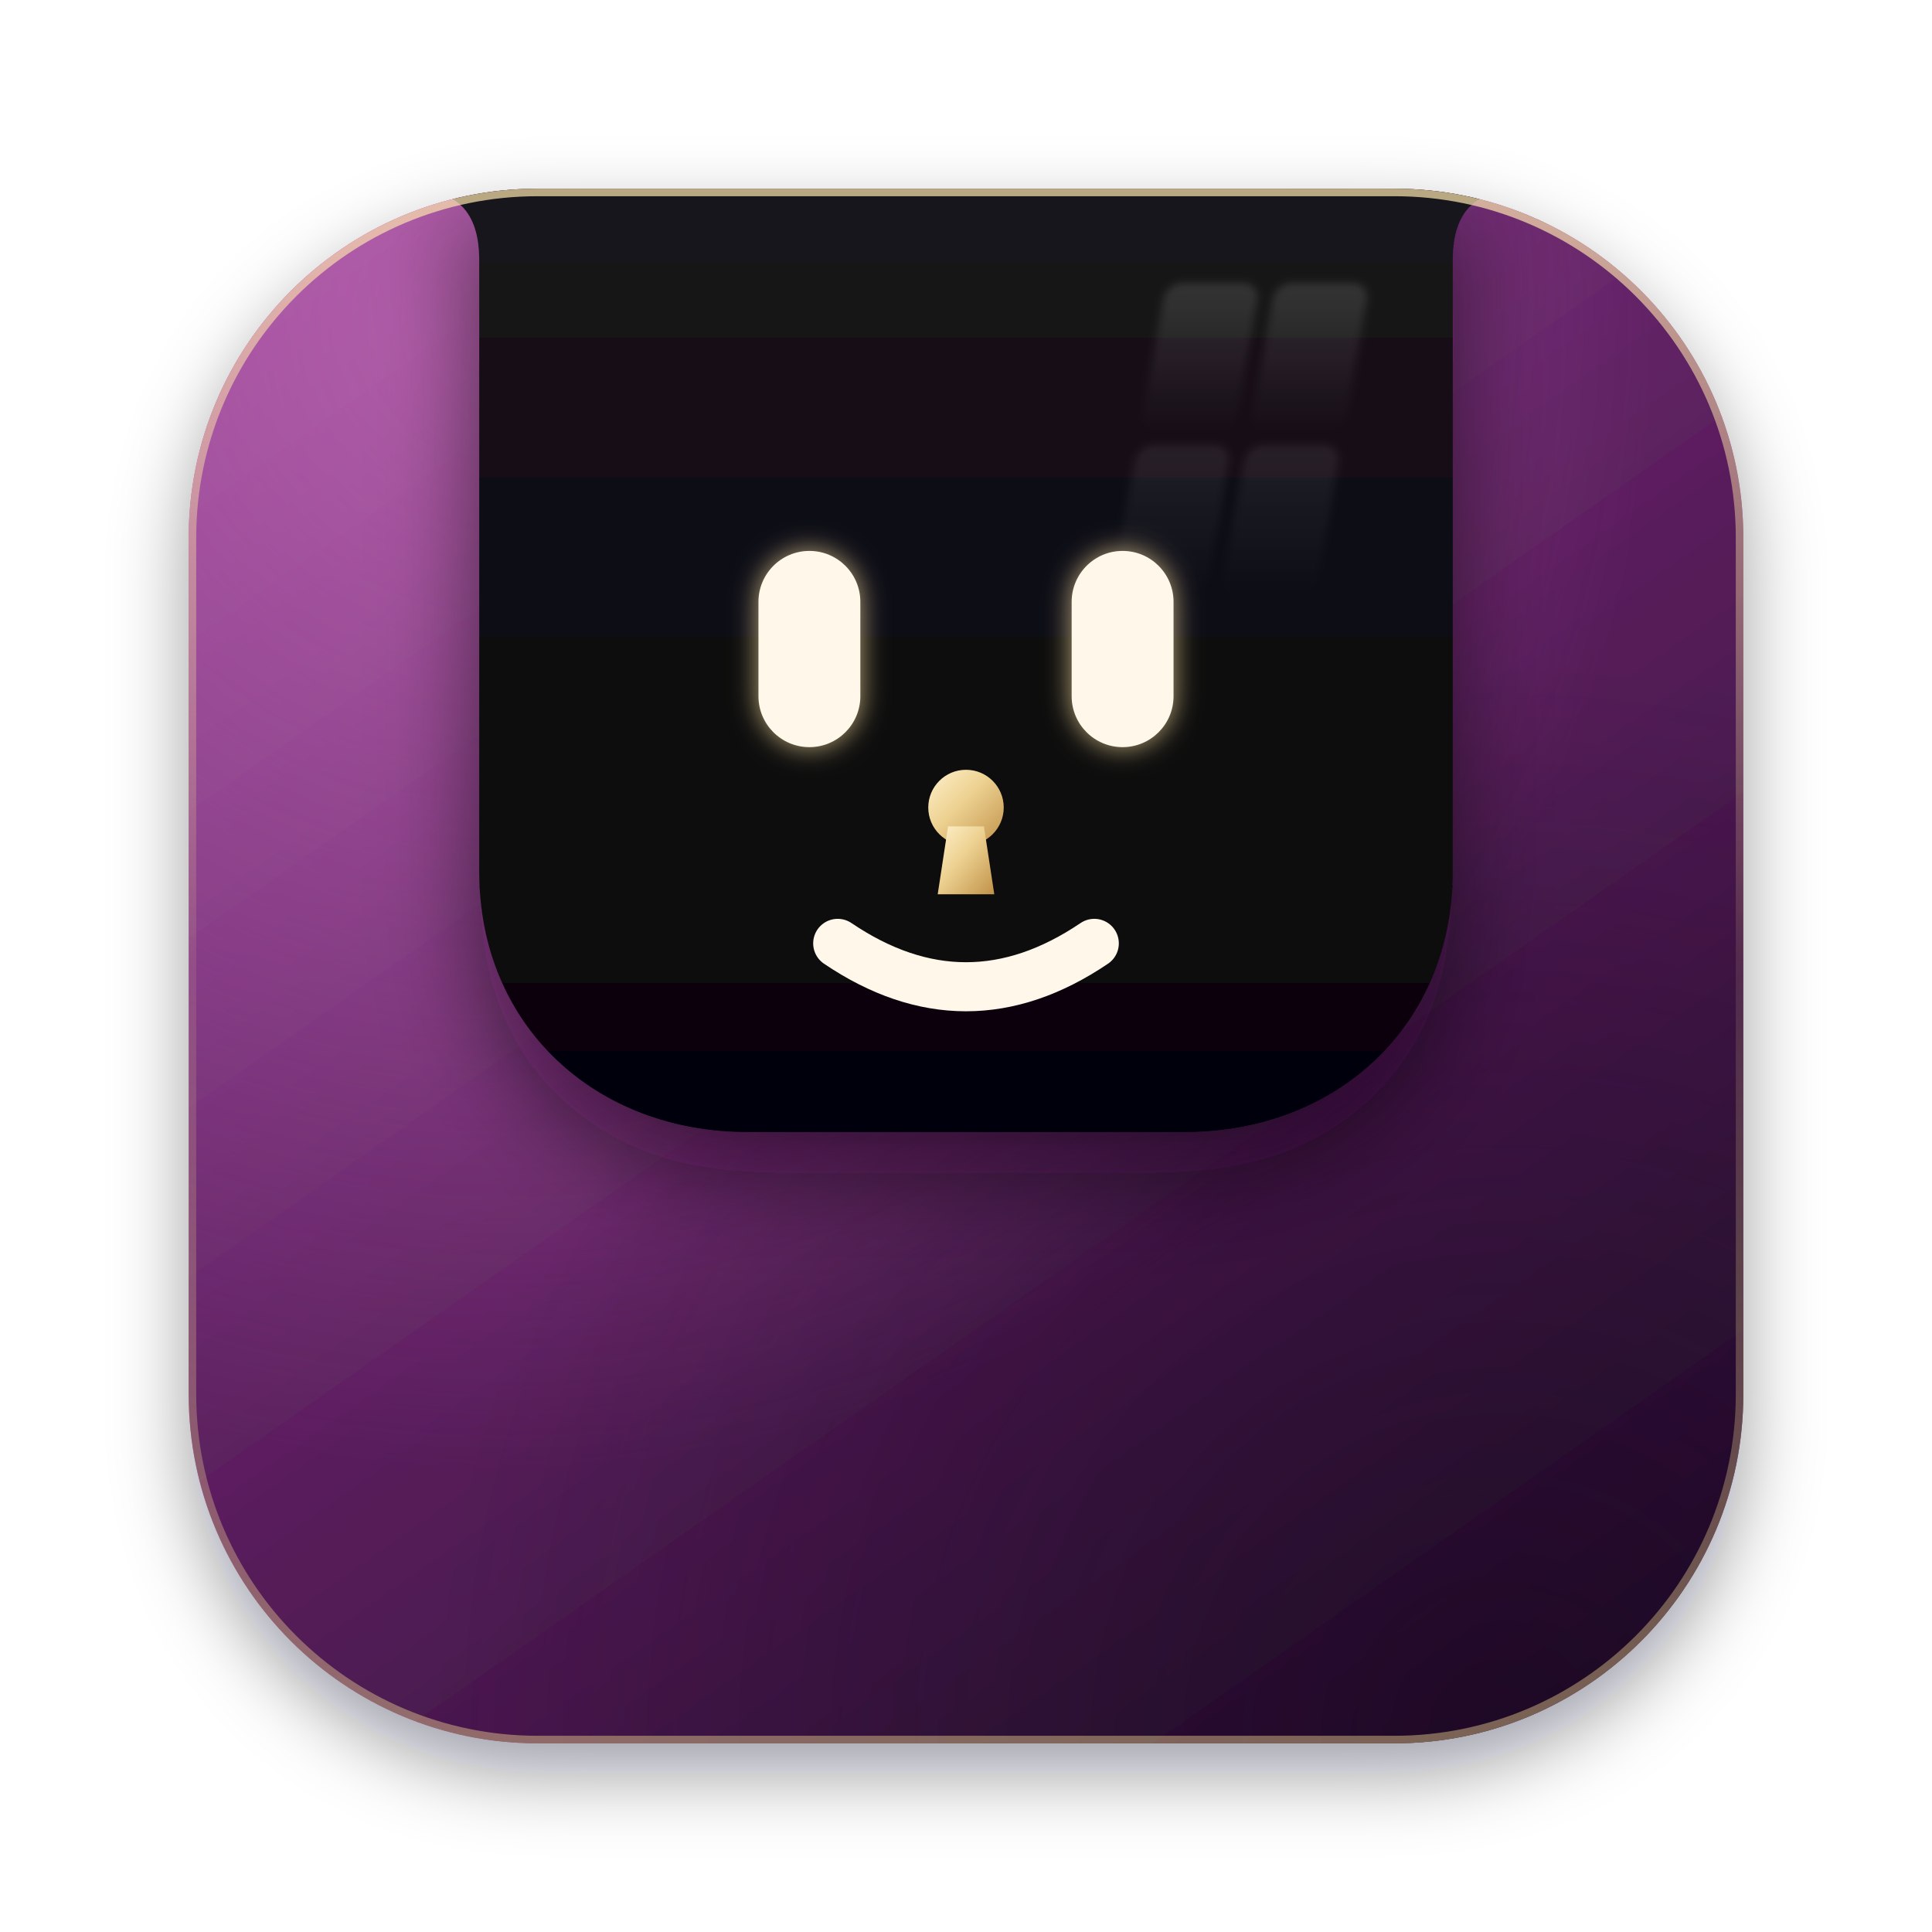
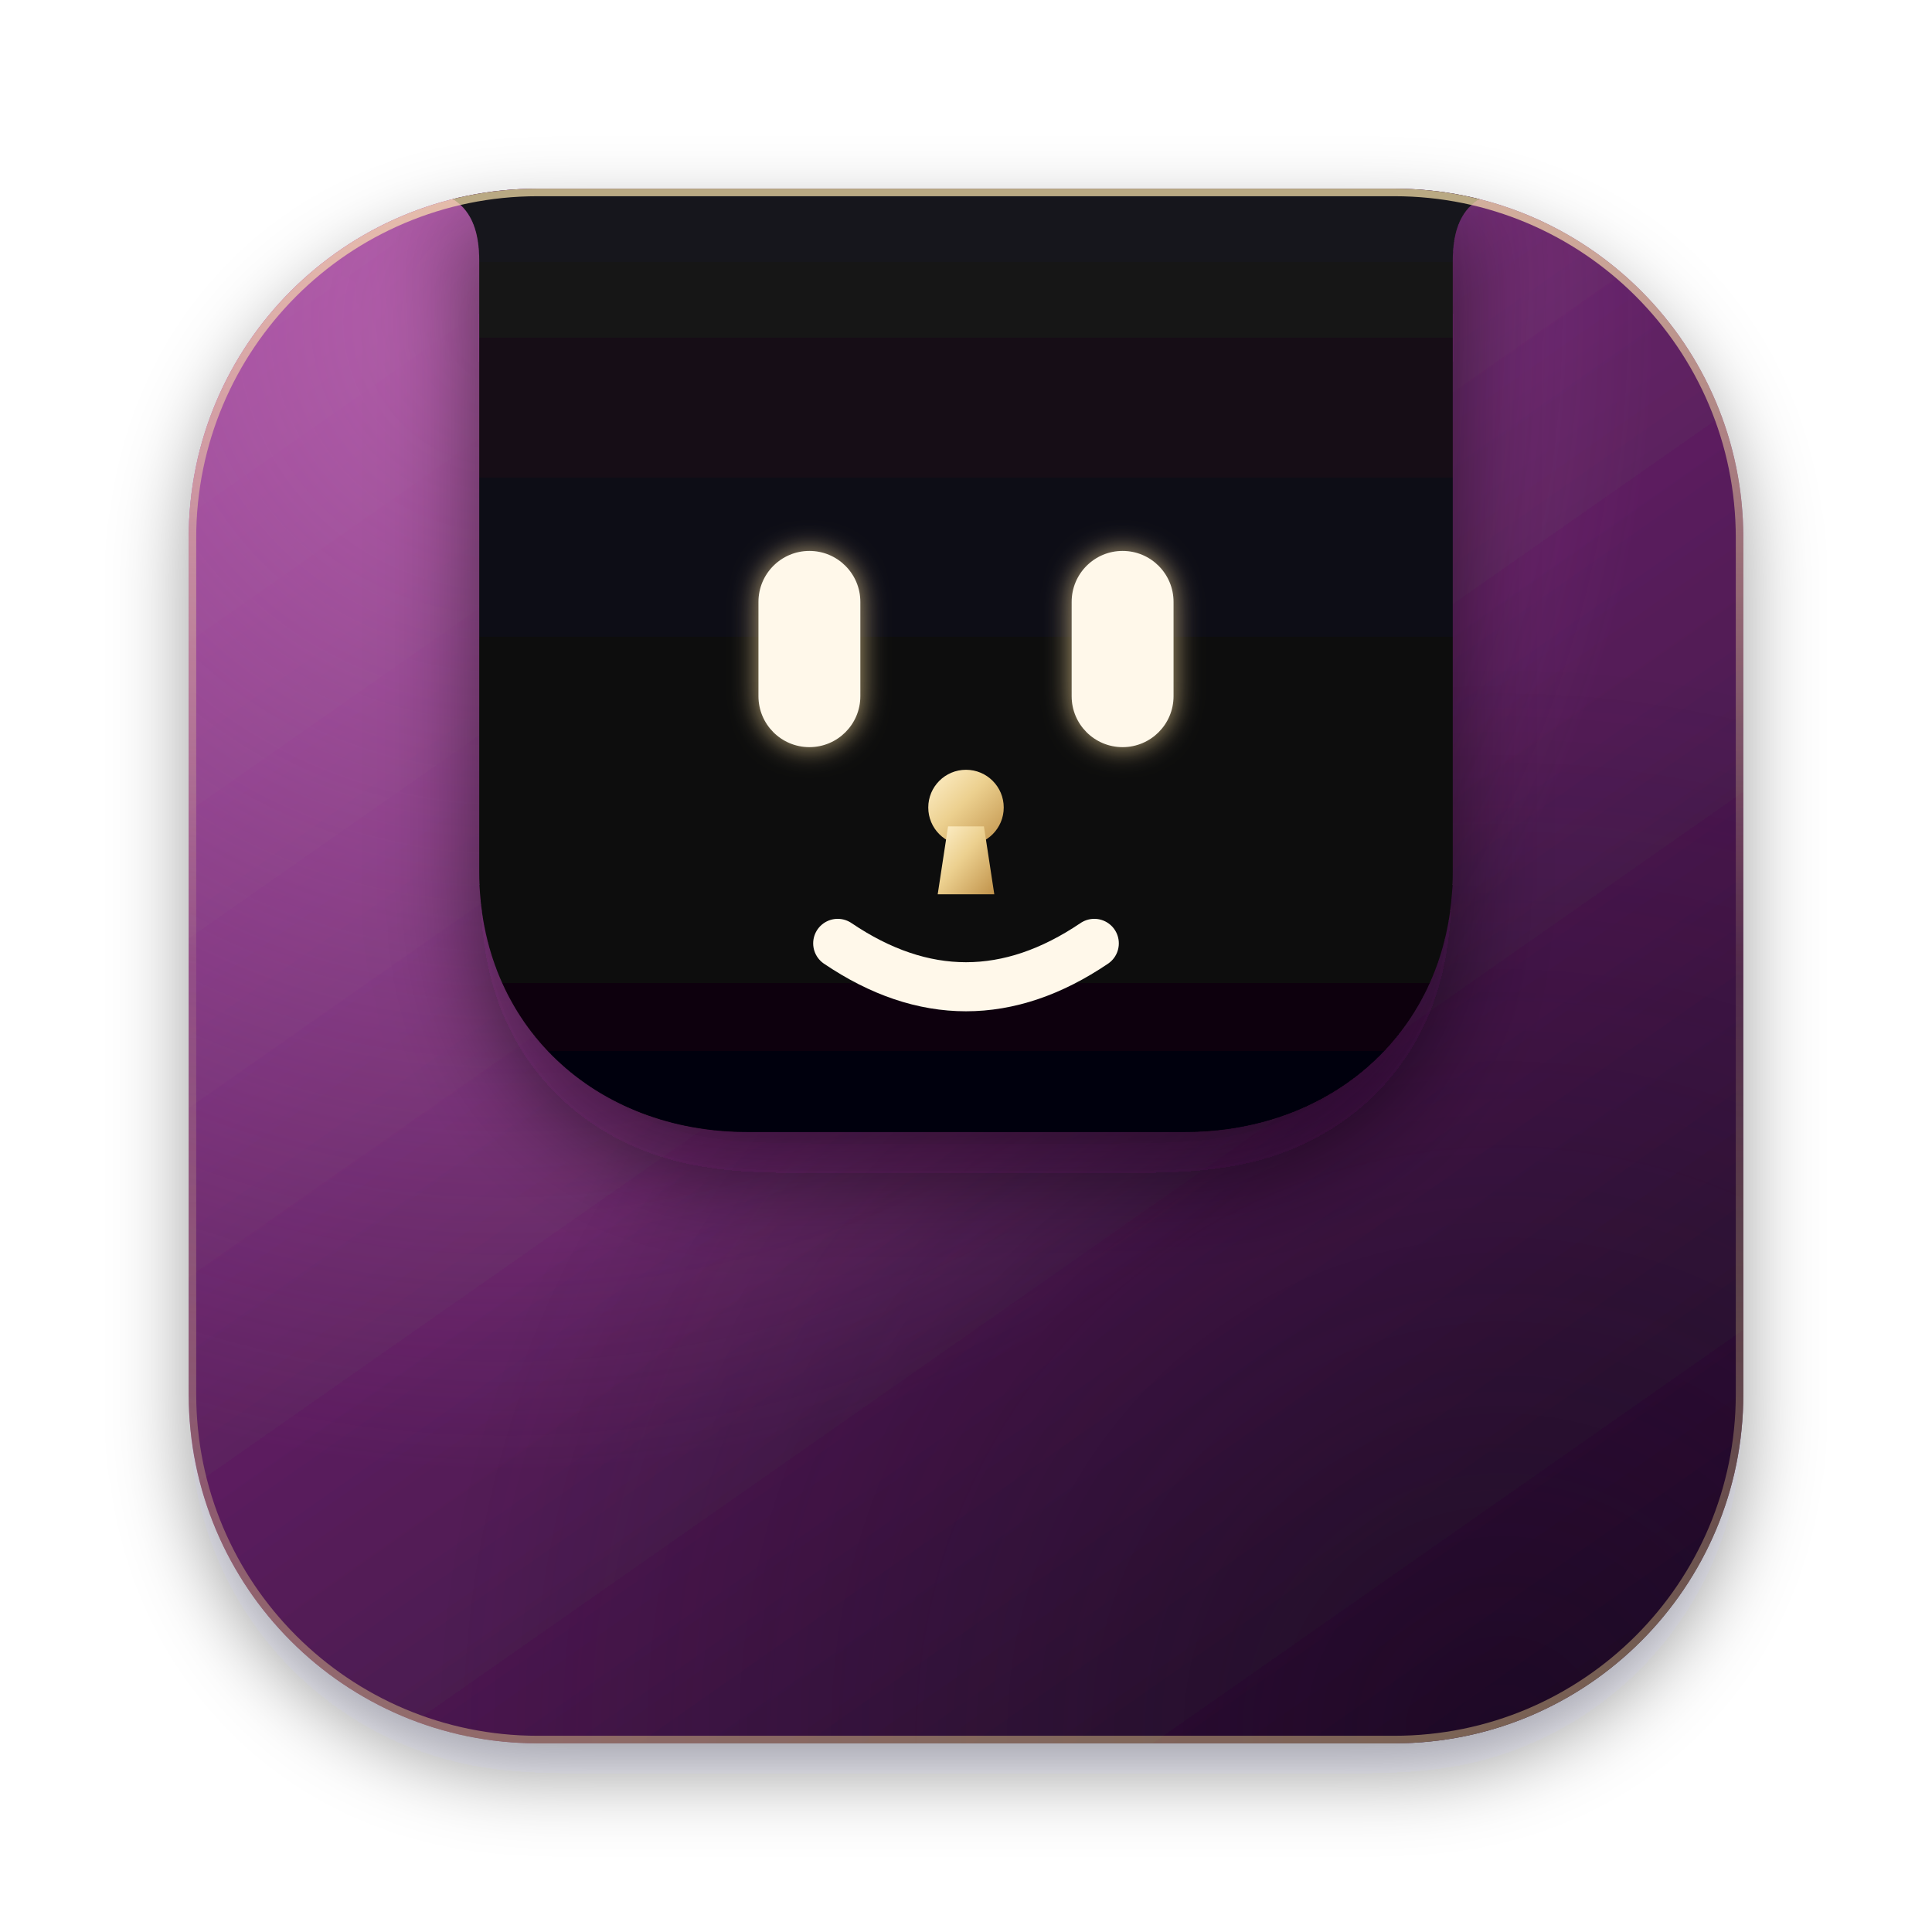
<svg xmlns="http://www.w3.org/2000/svg" viewBox="0 0 1024 1024">
  <defs>
    <linearGradient id="tile" x1="0.15" y1="0" x2="0.85" y2="1">
      <stop offset="0" stop-color="#8a3a8e" />
      <stop offset=".5" stop-color="#5b1f5e" />
      <stop offset="1" stop-color="#2a0e33" />
    </linearGradient>
    <radialGradient id="light" cx=".2" cy=".08" r=".75">
      <stop offset="0" stop-color="#d77fc4" stop-opacity=".55" />
      <stop offset="1" stop-color="#d77fc4" stop-opacity="0" />
    </radialGradient>
    <radialGradient id="depth" cx=".85" cy="1" r=".7">
      <stop offset="0" stop-color="#14061a" stop-opacity=".55" />
      <stop offset="1" stop-color="#14061a" stop-opacity="0" />
    </radialGradient>
    <linearGradient id="gold" x1="0" y1="0" x2="1" y2="1">
      <stop offset="0" stop-color="#fff1cc" />
      <stop offset=".45" stop-color="#ecd08f" />
      <stop offset="1" stop-color="#c0924a" />
    </linearGradient>
    <linearGradient id="rim" x1="0" y1="0" x2="0" y2="1">
      <stop offset="0" stop-color="#ffe7b0" stop-opacity=".7" />
      <stop offset=".5" stop-color="#ecd08f" stop-opacity=".12" />
      <stop offset="1" stop-color="#ecd08f" stop-opacity=".45" />
    </linearGradient>
    <linearGradient id="ink" x1="0" y1="0" x2="0" y2="1">
      <stop offset="0" stop-color="#17141b" />
      <stop offset="1" stop-color="#050407" />
    </linearGradient>
    <filter id="tileShadow" x="-20%" y="-20%" width="140%" height="140%">
      <feDropShadow dx="0" dy="16" stdDeviation="20" flood-color="#12051a" flood-opacity=".38" />
    </filter>
    <filter id="cast" x="-30%" y="-30%" width="160%" height="170%">
      <feDropShadow dx="0" dy="22" stdDeviation="26" flood-color="#12041a" flood-opacity=".55" />
    </filter>
    <filter id="warm" x="-60%" y="-60%" width="220%" height="220%">
      <feGaussianBlur stdDeviation="7" result="b" />
      <feFlood flood-color="#f6dc9c" flood-opacity=".75" />
      <feComposite in2="b" operator="in" result="g" />
      <feMerge>
        <feMergeNode in="g" />
        <feMergeNode in="SourceGraphic" />
      </feMerge>
    </filter>
    <clipPath id="sq">
      <rect x="100" y="100" width="824" height="824" rx="185" />
    </clipPath>
  </defs>
  <g id="art">
    <rect x="100" y="100" width="824" height="824" rx="185" fill="url(#tile)" filter="url(#tileShadow)" />
    <g clip-path="url(#sq)">
      <rect x="100" y="100" width="824" height="824" fill="url(#light)" />
      <rect x="100" y="100" width="824" height="824" fill="url(#depth)" />
      <g filter="url(#cast)">
        <path d="M216 100 H808 C 782 100 770 112 770 138 V462 C 770 544 708 600 628 600 H396 C 316 600 254 544 254 462 V138 C 254 112 242 100 216 100 Z" fill="url(#ink)" />
      </g>
-       <clipPath id="islandClip">
-         <path d="M254 100 H770 V462 C 770 544 708 600 628 600 H396 C 316 600 254 544 254 462 Z" />
-       </clipPath>
-       <linearGradient id="reflFade" x1="0" y1="0" x2="0" y2="1">
-         <stop offset="0" stop-color="#fff" stop-opacity=".13" />
-         <stop offset="1" stop-color="#fff" stop-opacity=".0" />
-       </linearGradient>
-       <filter id="reflBlur" x="-20%" y="-20%" width="140%" height="140%">
-         <feGaussianBlur stdDeviation="2.2" />
-       </filter>
-       <g clip-path="url(#islandClip)" fill="url(#reflFade)" filter="url(#reflBlur)">
-         <g transform="translate(618 150) skewX(-10)">
-           <rect x="0" y="0" width="50" height="78" rx="9" />
-           <rect x="58" y="0" width="50" height="78" rx="9" />
-           <rect x="0" y="86" width="50" height="78" rx="9" opacity=".6" />
-           <rect x="58" y="86" width="50" height="78" rx="9" opacity=".6" />
-         </g>
-       </g>
      <g fill="#fff8ea" filter="url(#warm)">
        <rect x="402" y="292" width="54" height="104" rx="27" />
        <rect x="568" y="292" width="54" height="104" rx="27" />
      </g>
      <g transform="translate(512 434)">
        <circle cy="-6" r="20" fill="url(#gold)" />
        <path d="M-9.5 4 L-15 40 H15 L9.5 4 Z" fill="url(#gold)" />
      </g>
      <path d="M444 500 Q 512 546 580 500" fill="none" stroke="#fff8ea" stroke-width="26" stroke-linecap="round" />
    </g>
    <rect x="102" y="102" width="820" height="820" rx="183" fill="none" stroke="url(#rim)" stroke-width="4" />
  </g>
</svg>
